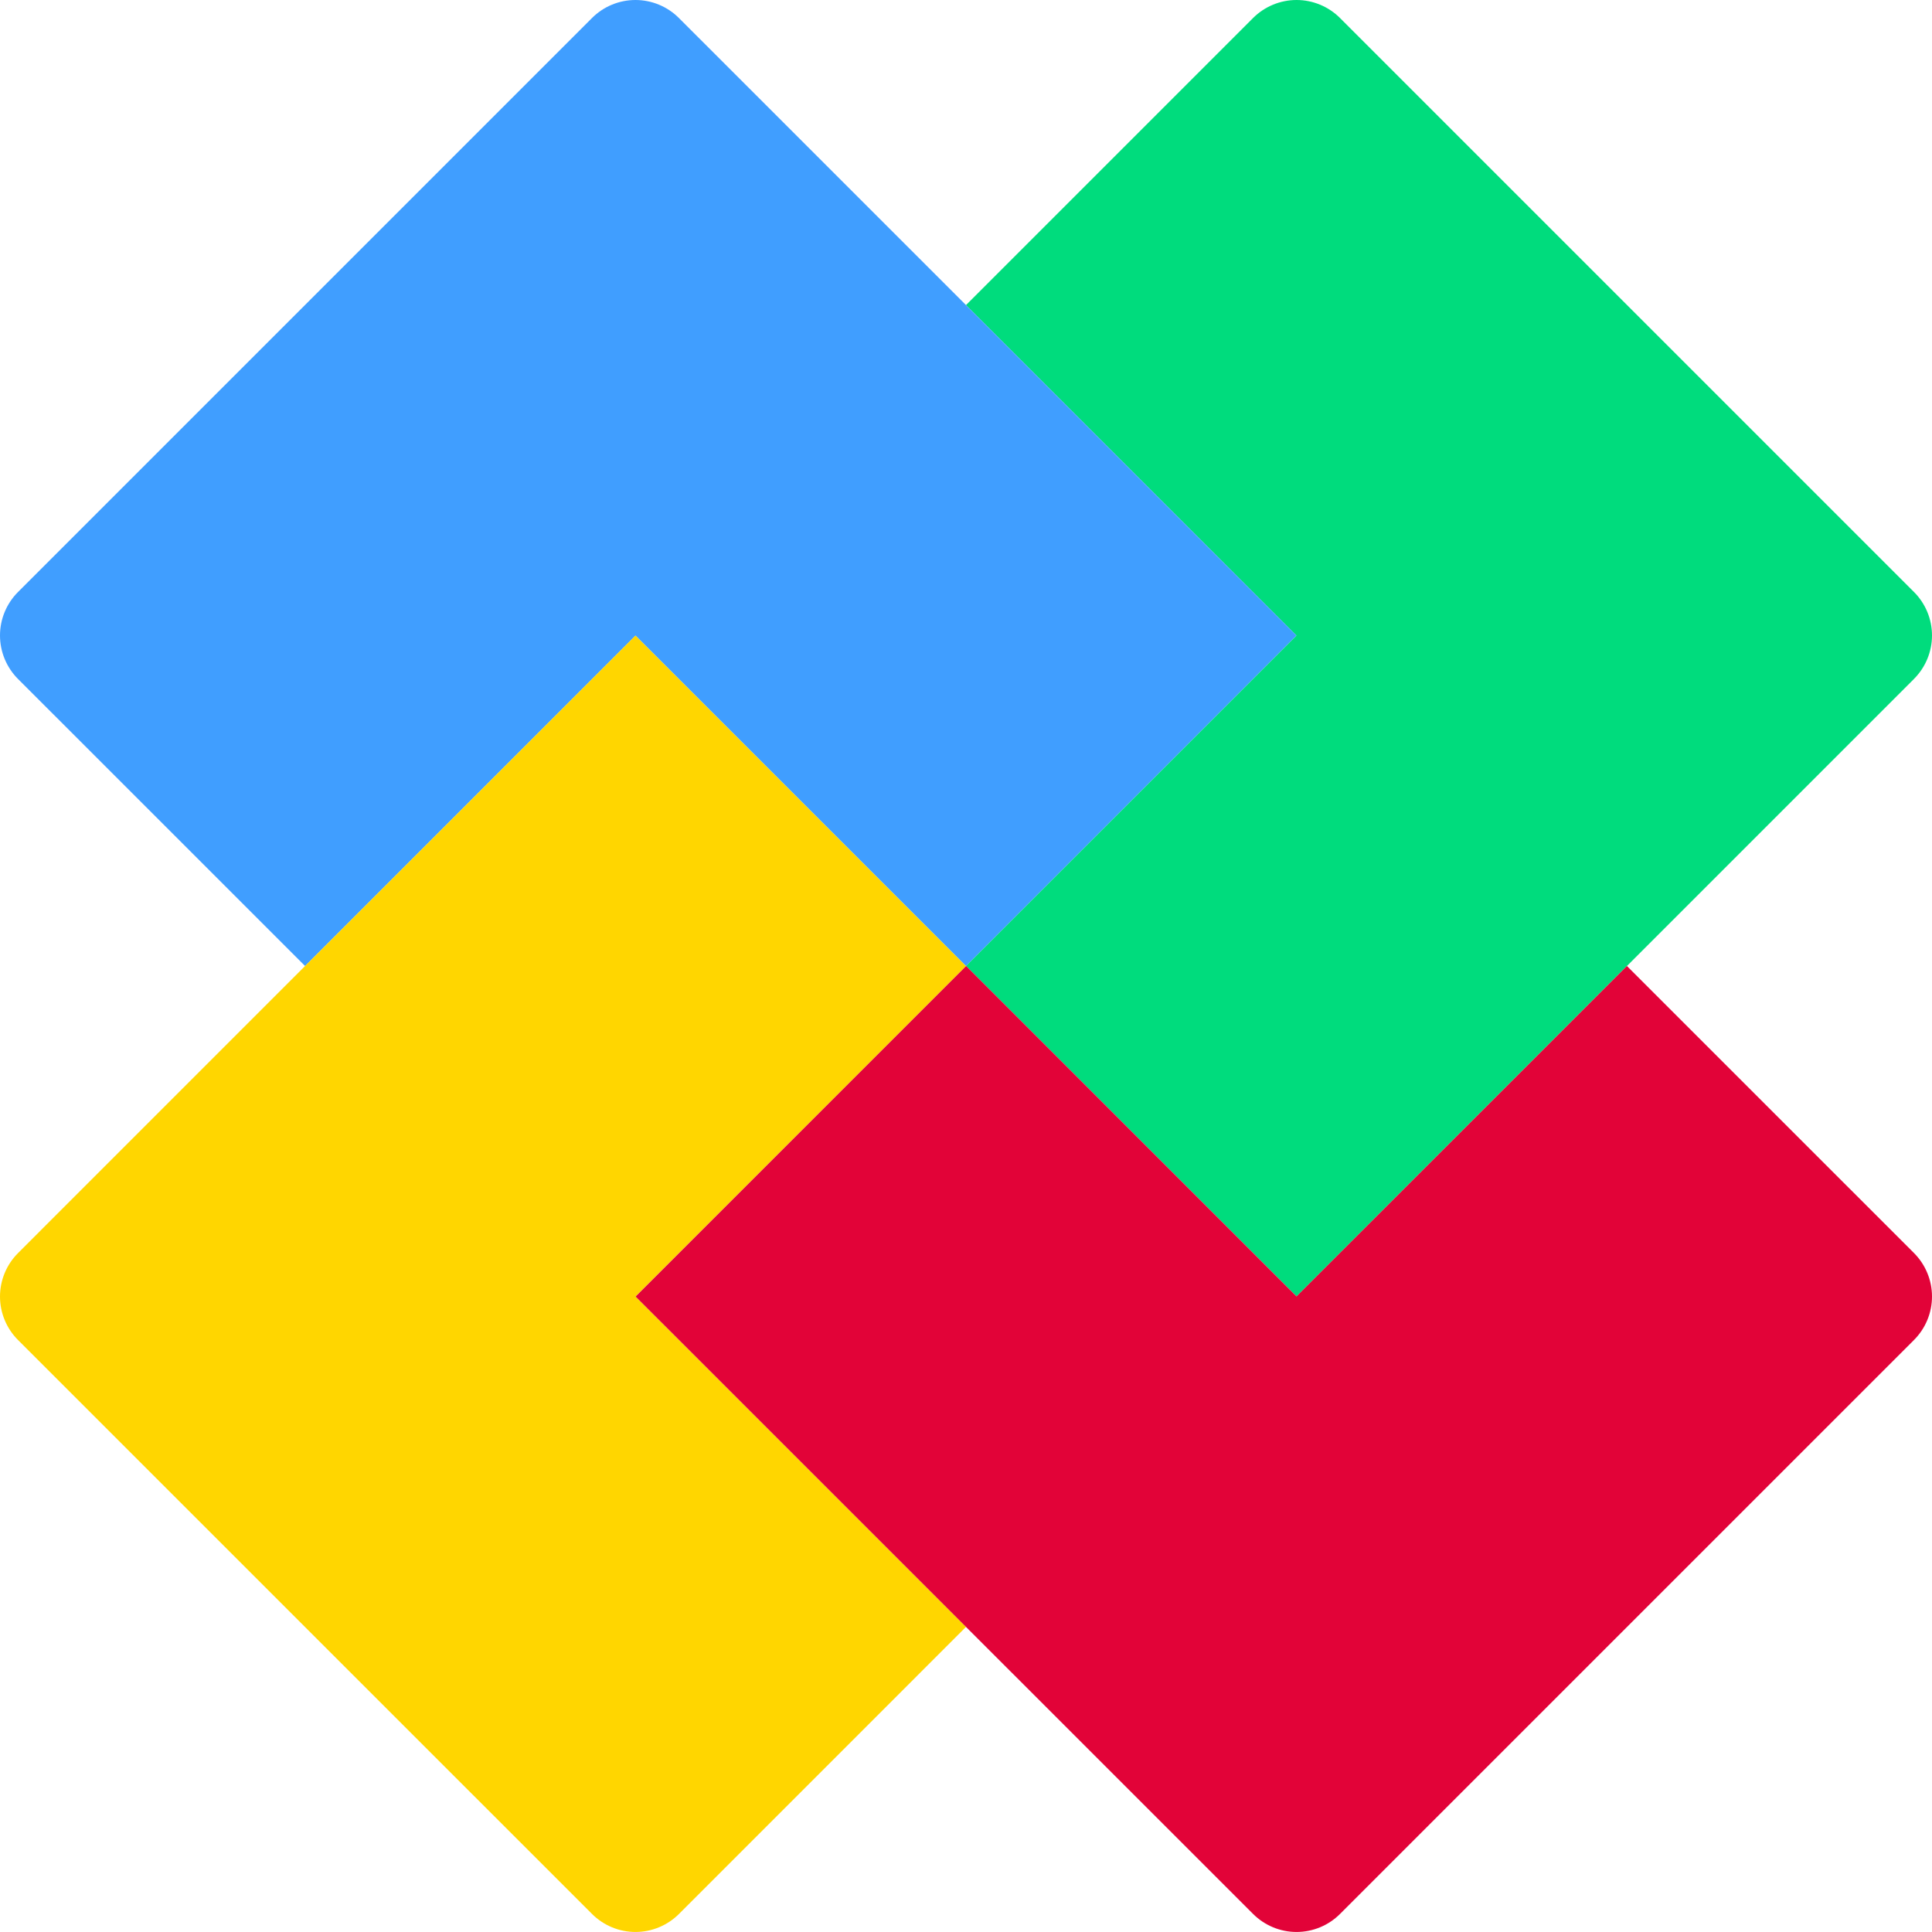
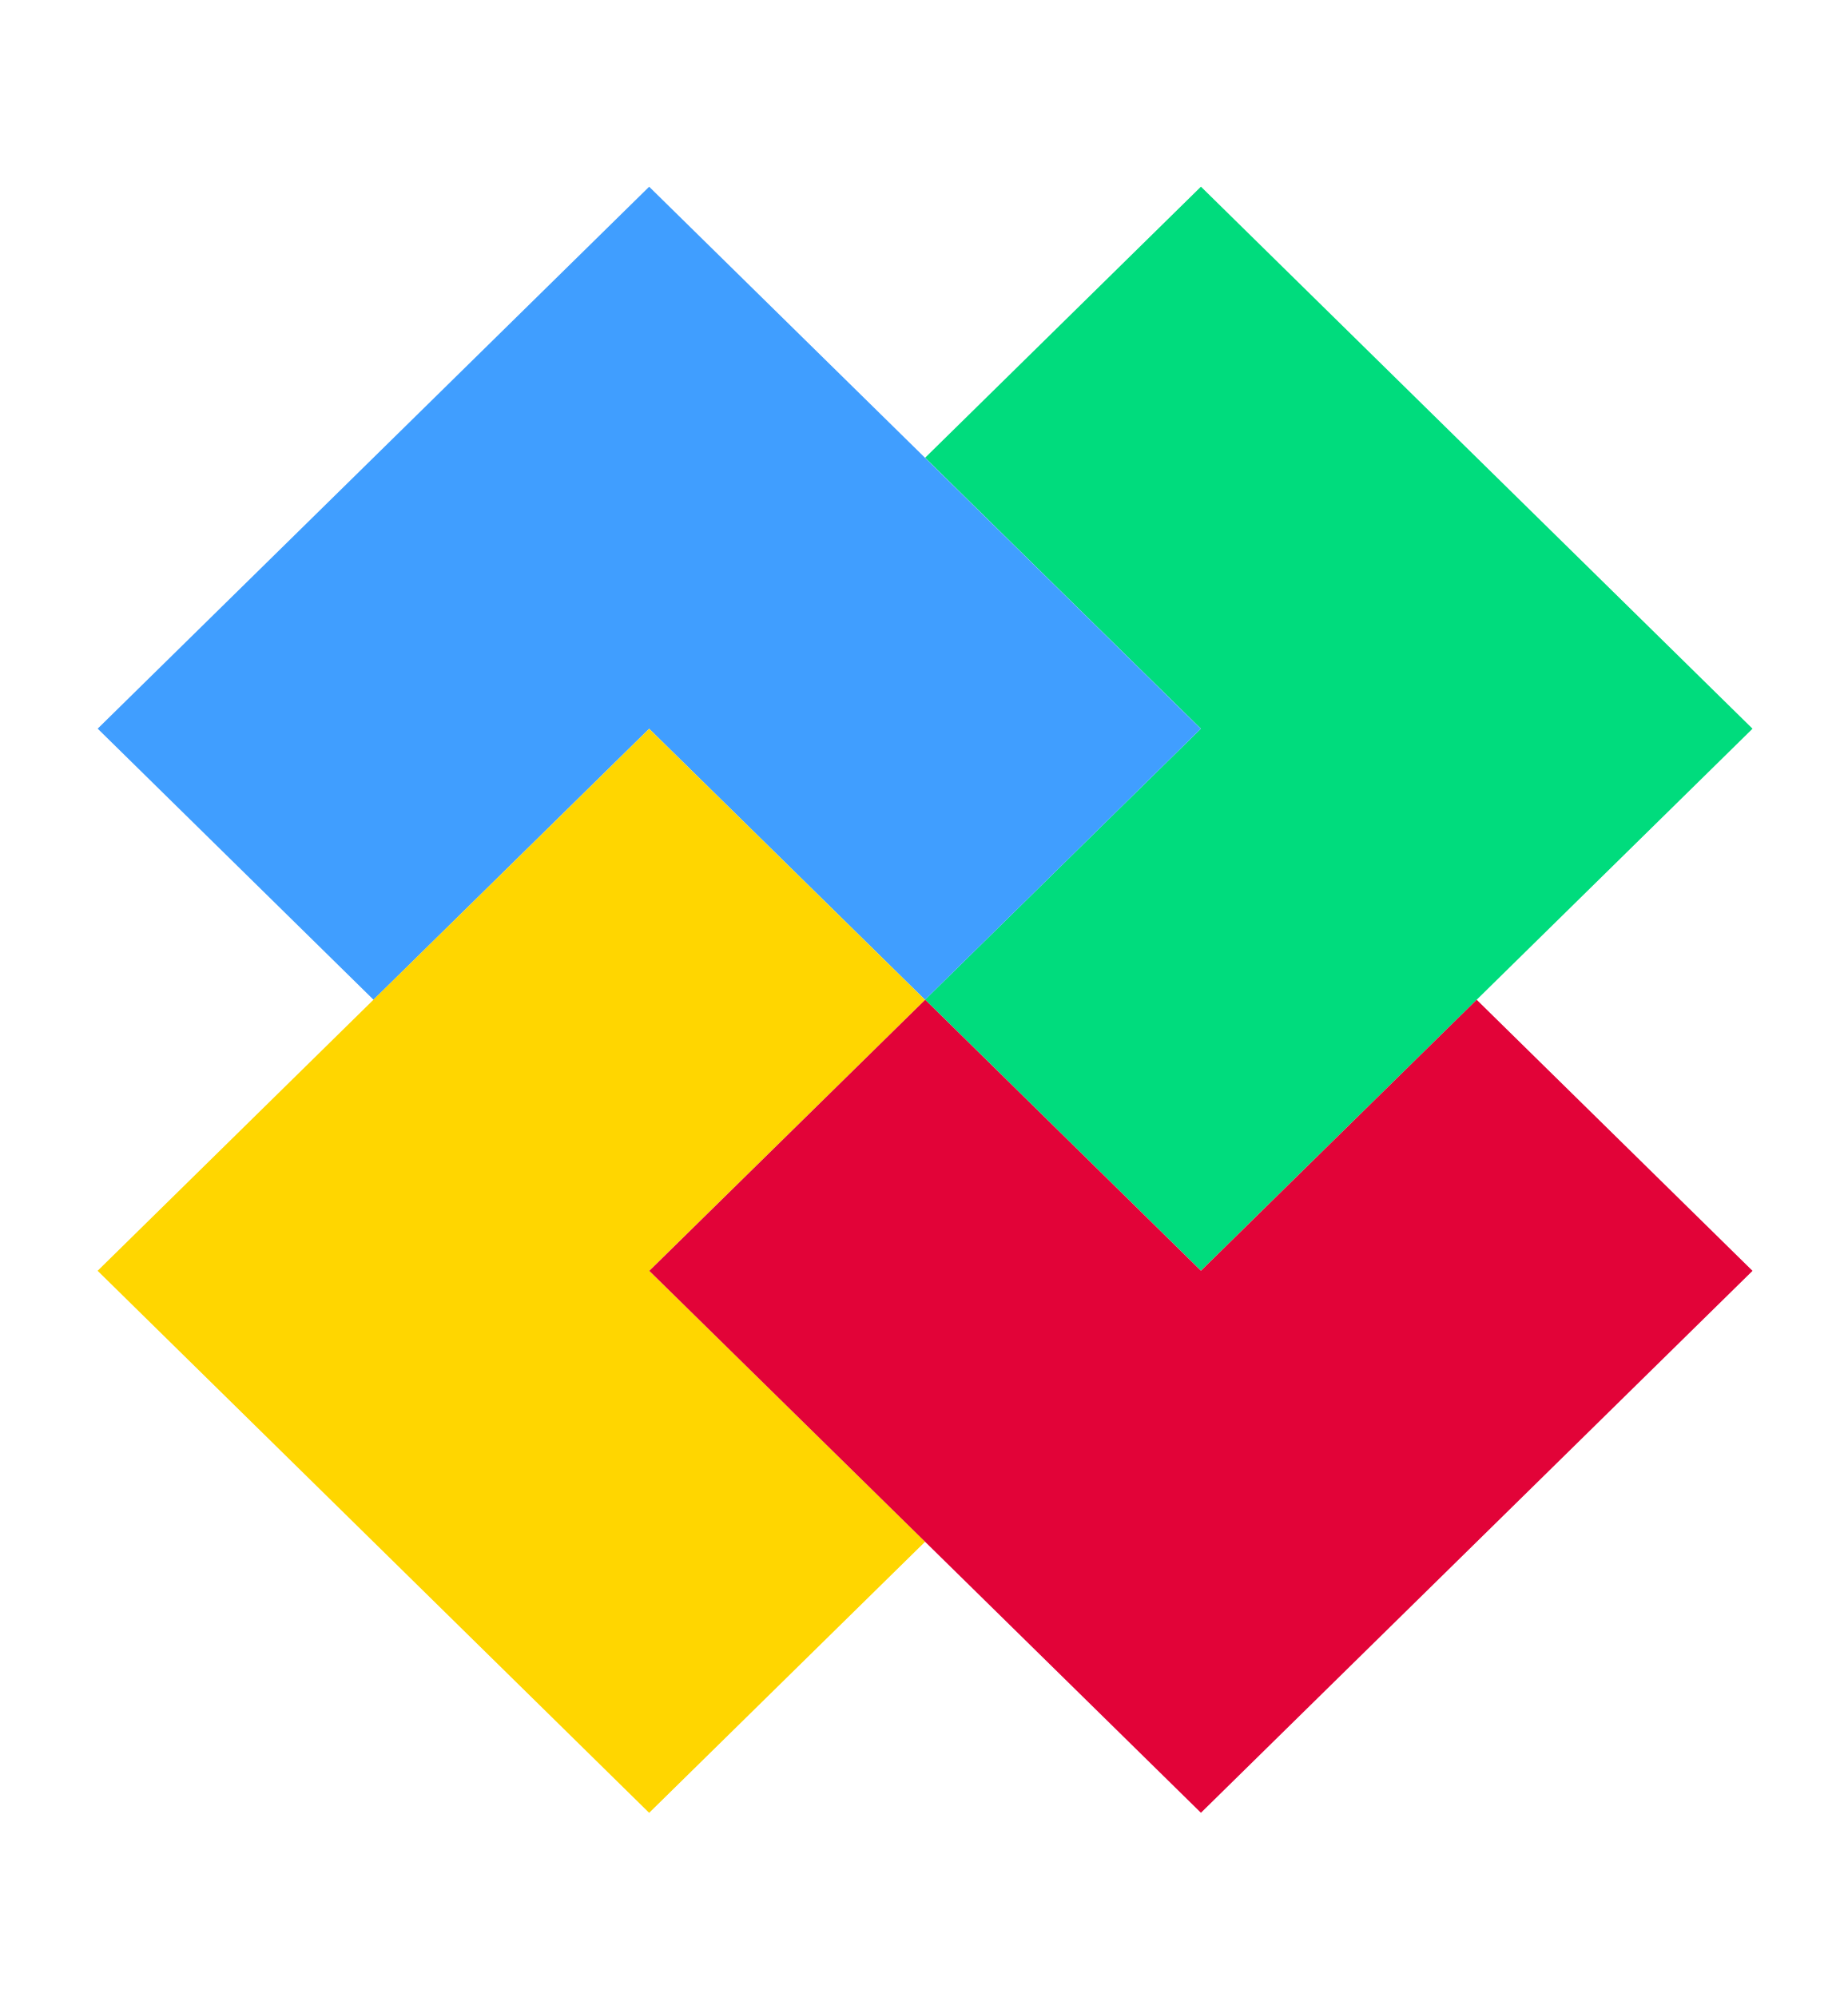
- <svg xmlns="http://www.w3.org/2000/svg" width="64" height="64" fill="none" viewBox="0 0 64 64">
-   <path fill="#00DC7D" d="M63.403 22.491L42.95 42.945 32 31.996l10.945-10.945L32 10.106l9.51-9.51C41.89.216 42.41 0 42.95 0c.54 0 1.057.215 1.44.597L63.403 19.61c.382.382.597.9.597 1.44 0 .54-.215 1.058-.597 1.44z" />
-   <path fill="#409EFF" d="M42.945 21.05L31.996 32 21.051 21.055 10.106 32l-9.51-9.509c-.381-.382-.596-.9-.596-1.44 0-.54.215-1.058.597-1.44L19.61.597c.382-.382.9-.597 1.44-.597.54 0 1.058.215 1.44.597L42.945 21.05z" />
-   <path fill="#FFD600" d="M21.055 42.95L32 53.893l-9.509 9.51c-.382.381-.9.596-1.44.596-.54 0-1.058-.215-1.44-.597L.597 44.39C.215 44.007 0 43.49 0 42.95c0-.54.215-1.058.597-1.44L21.05 21.055 32 32.005 21.054 42.948z" />
-   <path fill="#E20338" d="M63.403 44.39L44.39 63.402c-.382.382-.9.597-1.44.597-.54 0-1.058-.215-1.44-.597L21.055 42.95 32.005 32l10.944 10.945L53.894 32l9.51 9.509c.381.382.596.9.596 1.44 0 .54-.215 1.058-.597 1.44z" />
+ <svg xmlns="http://www.w3.org/2000/svg" width="37" height="40" fill="none" viewBox="0 0 37 40">
+   <path fill="#00DC7D" d="M35.096 14.596L24.05 25.452l-5.524-5.429 5.522-5.427-5.522-5.427 5.524-5.43 11.046 10.857z" />
+   <path fill="#409EFF" d="M24.048 14.596l-5.524 5.43L13 14.597 7.48 20.025l-5.524-5.43L13 3.74l11.047 10.857z" />
+   <path fill="#FFD600" d="M13.003 25.454l5.523 5.427L13 36.311 1.955 25.454 13 14.598l5.525 5.429-5.523 5.427z" />
+   <path fill="#E20338" d="M35.096 25.455L24.05 36.31 13.003 25.455l5.525-5.43 5.522 5.428 5.522-5.428 5.524 5.43z" />
</svg>
